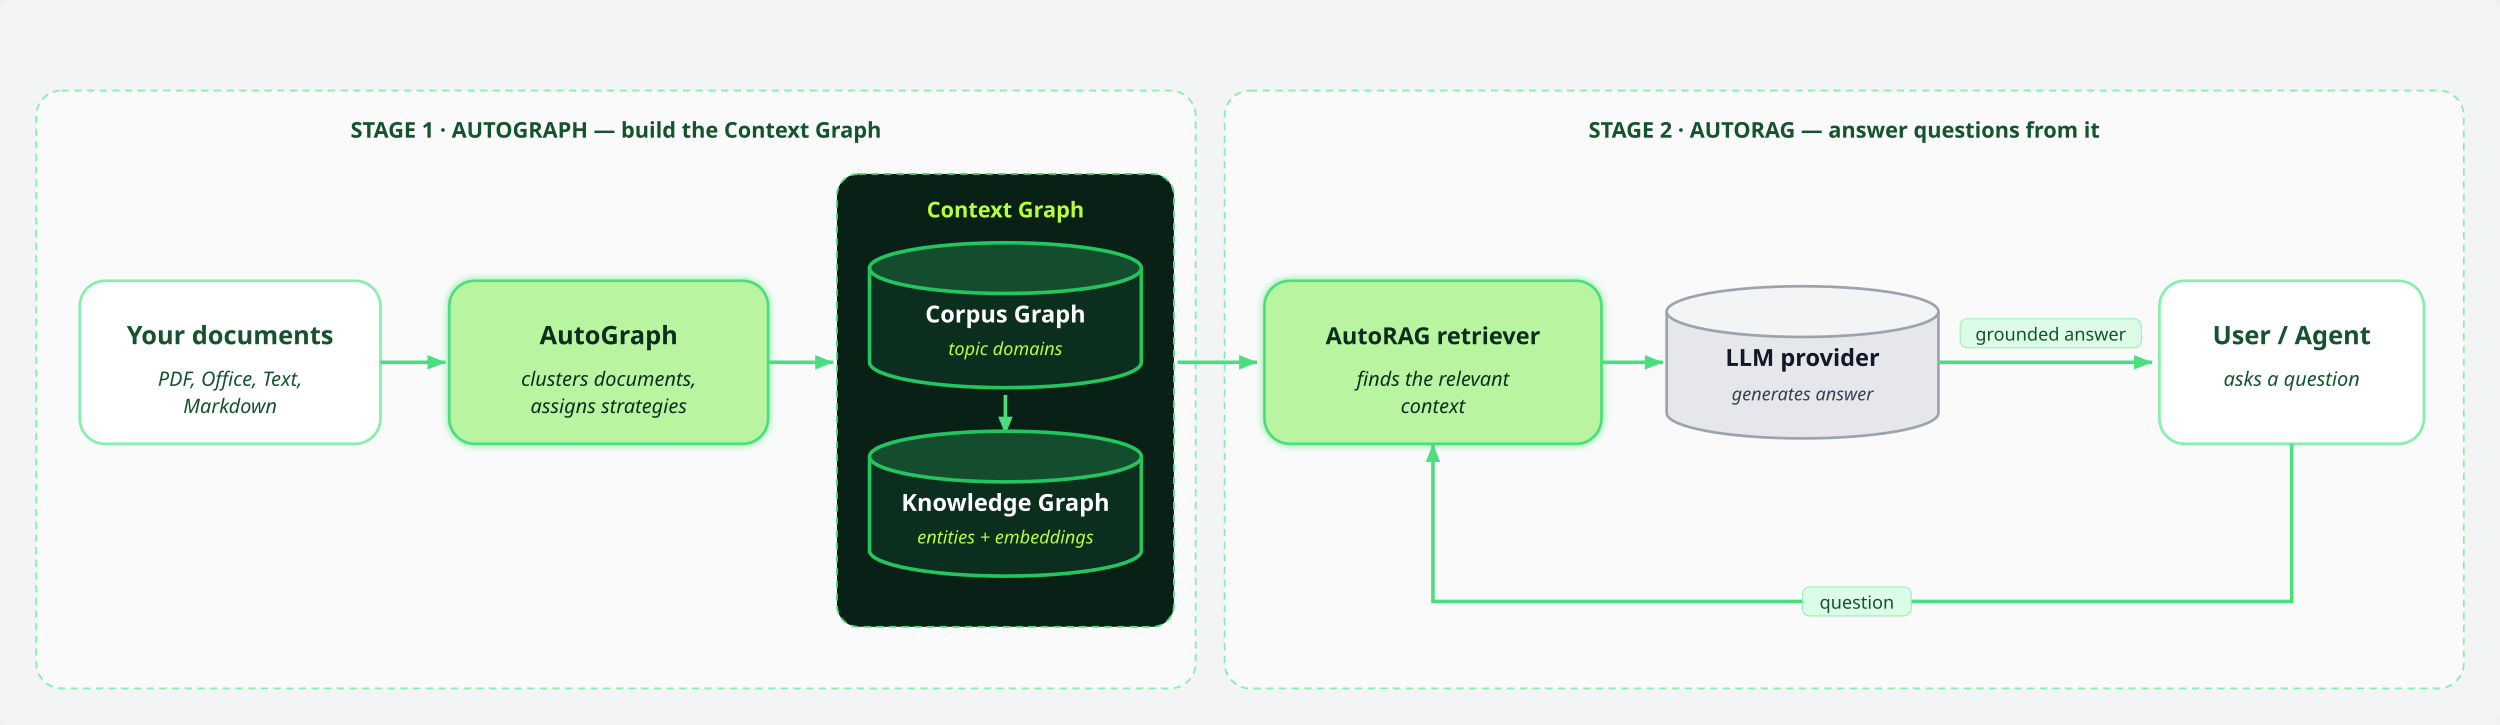
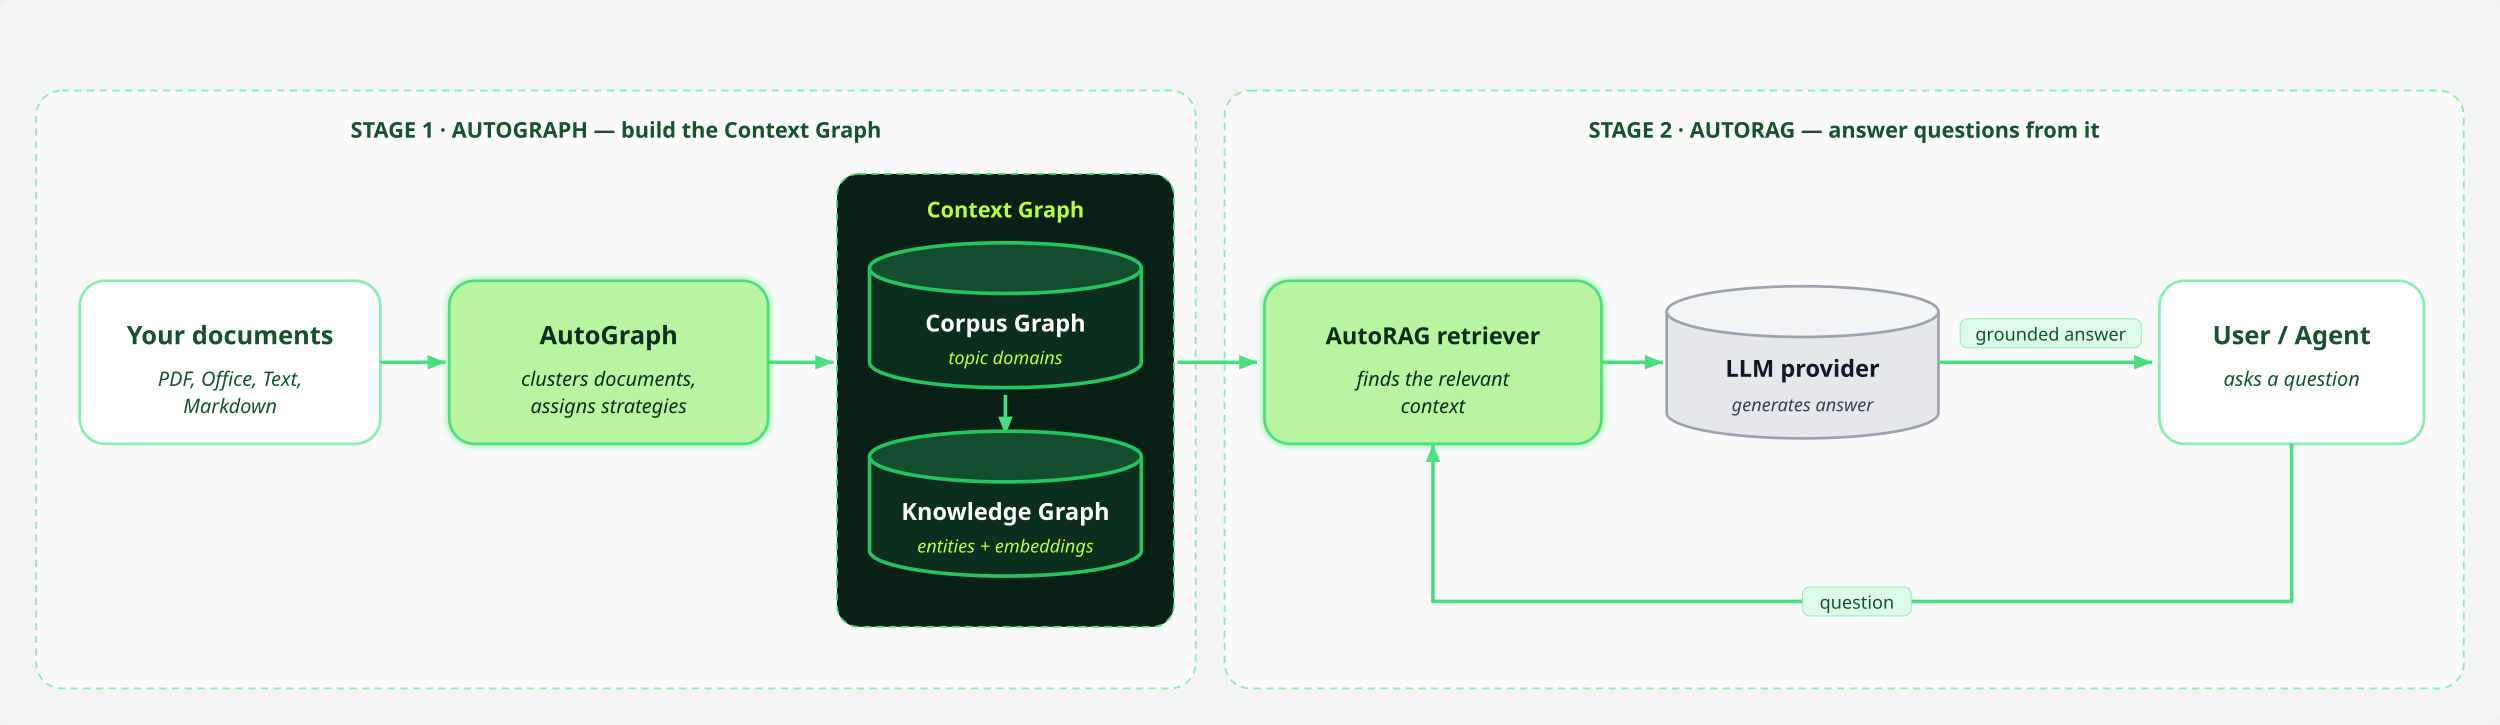
<svg xmlns="http://www.w3.org/2000/svg" viewBox="0 0 1380 400" style="display:block;width:100%;max-width:1380px;margin:0 auto">
  <style>
    .agf .pill-aai { fill: #b9f5a0; stroke: #4ade80; stroke-width: 1.5; }
    .agf .pill-ps  { fill: #ffffff; stroke: #86efac; stroke-width: 1.5; }
    .agf .cyl-db   { fill: #0b2e1e; stroke: #22c55e; stroke-width: 2; }
    .agf .cyl-db-top { fill: #134d2e; stroke: #22c55e; stroke-width: 2; }
    .agf .cyl-llm  { fill: #e5e7eb; stroke: #9ca3af; stroke-width: 1.5; }
    .agf .cyl-llm-top { fill: #f3f4f6; stroke: #9ca3af; stroke-width: 1.5; }
    .agf .card:hover .pill-aai     { fill: #ffffff; stroke: #22c55e; }
    .agf .card:hover .pill-ps      { fill: #dcfce7; stroke: #22c55e; }
    .agf .card:hover .cyl-db       { fill: #134d2e; stroke: #b9ff38; }
    .agf .card:hover .cyl-db-top   { fill: #1a5e38; stroke: #b9ff38; }
    .agf .card:hover .cyl-llm      { fill: #b9ff38; stroke: #22c55e; }
    .agf .card:hover .cyl-llm-top  { fill: #dcfce7; stroke: #22c55e; }
  </style>
  <defs>
    <filter id="agf-glow" x="-20%" y="-20%" width="140%" height="140%">
      <feGaussianBlur stdDeviation="2" result="blur" />
      <feMerge>
        <feMergeNode in="blur" />
        <feMergeNode in="SourceGraphic" />
      </feMerge>
    </filter>
    <marker id="agf-arrow" markerWidth="10" markerHeight="8" refX="10" refY="4" orient="auto" markerUnits="userSpaceOnUse">
      <polygon points="0 0,10 4,0 8" fill="#4ade80" />
    </marker>
  </defs>
  <g class="agf">
    <rect width="1380" height="400" fill="#f3f4f6" rx="6" />
    <rect x="20" y="50" width="640" height="330" rx="14" fill="#ffffff" fill-opacity="0.55" stroke="#86efac" stroke-width="1" stroke-dasharray="4 3" />
    <text x="340" y="76" text-anchor="middle" font-family="sans-serif" font-size="12" font-weight="bold" fill="#14532d">STAGE 1 · AUTOGRAPH — build the Context Graph</text>
    <rect x="676" y="50" width="684" height="330" rx="14" fill="#ffffff" fill-opacity="0.55" stroke="#86efac" stroke-width="1" stroke-dasharray="4 3" />
    <text x="1018" y="76" text-anchor="middle" font-family="sans-serif" font-size="12" font-weight="bold" fill="#14532d">STAGE 2 · AUTORAG — answer questions from it</text>
    <g class="card">
      <rect x="44" y="155" width="166" height="90" rx="14" class="pill-ps" />
      <text x="127" y="190" text-anchor="middle" font-family="sans-serif" font-size="14" font-weight="bold" fill="#14532d">Your documents</text>
      <text x="127" y="213" text-anchor="middle" font-family="sans-serif" font-size="11" font-style="italic" fill="#14532d">PDF, Office, Text,</text>
      <text x="127" y="228" text-anchor="middle" font-family="sans-serif" font-size="11" font-style="italic" fill="#14532d">Markdown</text>
    </g>
    <path d="M 210 200 L 246 200" stroke="#4ade80" stroke-width="2" fill="none" marker-end="url(#agf-arrow)" />
    <g class="card">
      <rect x="248" y="155" width="176" height="90" rx="14" class="pill-aai" filter="url(#agf-glow)" />
      <text x="336" y="190" text-anchor="middle" font-family="sans-serif" font-size="14" font-weight="bold" fill="#0b2e1e">AutoGraph</text>
      <text x="336" y="213" text-anchor="middle" font-family="sans-serif" font-size="11" font-style="italic" fill="#0b2e1e">clusters documents,</text>
      <text x="336" y="228" text-anchor="middle" font-family="sans-serif" font-size="11" font-style="italic" fill="#0b2e1e">assigns strategies</text>
    </g>
    <path d="M 424 200 L 460 200" stroke="#4ade80" stroke-width="2" fill="none" marker-end="url(#agf-arrow)" />
    <rect x="462" y="96" width="186" height="250" rx="12" fill="#082016" stroke="#4ade80" stroke-width="1" stroke-dasharray="4 3" />
    <text x="555" y="120" text-anchor="middle" font-family="sans-serif" font-size="12" font-weight="bold" fill="#b9ff38">Context Graph</text>
    <g class="card">
      <path d="M 480 148 L 480 200 A 75 14 0 0 0 630 200 L 630 148" class="cyl-db" />
      <ellipse cx="555" cy="148" rx="75" ry="14" class="cyl-db-top" />
-       <text x="555" y="178" text-anchor="middle" font-family="sans-serif" font-size="13" font-weight="bold" fill="#ffffff">Corpus Graph</text>
-       <text x="555" y="196" text-anchor="middle" font-family="sans-serif" font-size="10" font-style="italic" fill="#b9ff38">topic domains</text>
+       <text x="555" y="183" text-anchor="middle" font-family="sans-serif" font-size="13" font-weight="bold" fill="#ffffff">Corpus Graph</text>
+       <text x="555" y="201" text-anchor="middle" font-family="sans-serif" font-size="10" font-style="italic" fill="#b9ff38">topic domains</text>
    </g>
    <path d="M 555 218 L 555 240" stroke="#4ade80" stroke-width="2" fill="none" marker-end="url(#agf-arrow)" />
    <g class="card">
      <path d="M 480 252 L 480 304 A 75 14 0 0 0 630 304 L 630 252" class="cyl-db" />
      <ellipse cx="555" cy="252" rx="75" ry="14" class="cyl-db-top" />
-       <text x="555" y="282" text-anchor="middle" font-family="sans-serif" font-size="13" font-weight="bold" fill="#ffffff">Knowledge Graph</text>
-       <text x="555" y="300" text-anchor="middle" font-family="sans-serif" font-size="10" font-style="italic" fill="#b9ff38">entities + embeddings</text>
+       <text x="555" y="287" text-anchor="middle" font-family="sans-serif" font-size="13" font-weight="bold" fill="#ffffff">Knowledge Graph</text>
+       <text x="555" y="305" text-anchor="middle" font-family="sans-serif" font-size="10" font-style="italic" fill="#b9ff38">entities + embeddings</text>
    </g>
    <path d="M 650 200 L 694 200" stroke="#4ade80" stroke-width="2" fill="none" marker-end="url(#agf-arrow)" />
    <g class="card">
      <rect x="698" y="155" width="186" height="90" rx="14" class="pill-aai" filter="url(#agf-glow)" />
      <text x="791" y="190" text-anchor="middle" font-family="sans-serif" font-size="13" font-weight="bold" fill="#0b2e1e">AutoRAG retriever</text>
      <text x="791" y="213" text-anchor="middle" font-family="sans-serif" font-size="11" font-style="italic" fill="#0b2e1e">finds the relevant</text>
      <text x="791" y="228" text-anchor="middle" font-family="sans-serif" font-size="11" font-style="italic" fill="#0b2e1e">context</text>
    </g>
    <path d="M 884 200 L 918 200" stroke="#4ade80" stroke-width="2" fill="none" marker-end="url(#agf-arrow)" />
    <g class="card">
      <path d="M 920 172 L 920 228 A 75 14 0 0 0 1070 228 L 1070 172" class="cyl-llm" />
      <ellipse cx="995" cy="172" rx="75" ry="14" class="cyl-llm-top" />
-       <text x="995" y="202" text-anchor="middle" font-family="sans-serif" font-size="13" font-weight="bold" fill="#111827">LLM provider</text>
-       <text x="995" y="221" text-anchor="middle" font-family="sans-serif" font-size="10" font-style="italic" fill="#374151">generates answer</text>
+       <text x="995" y="208" text-anchor="middle" font-family="sans-serif" font-size="13" font-weight="bold" fill="#111827">LLM provider</text>
+       <text x="995" y="227" text-anchor="middle" font-family="sans-serif" font-size="10" font-style="italic" fill="#374151">generates answer</text>
    </g>
    <path d="M 1070 200 L 1188 200" stroke="#4ade80" stroke-width="2" fill="none" marker-end="url(#agf-arrow)" />
    <rect x="1082" y="176" width="100" height="16" rx="4" fill="#dcfce7" stroke="#86efac" stroke-width="0.5" />
    <text x="1132" y="188" text-anchor="middle" font-family="sans-serif" font-size="10" fill="#14532d">grounded answer</text>
    <g class="card">
      <rect x="1192" y="155" width="146" height="90" rx="14" class="pill-ps" />
      <text x="1265" y="190" text-anchor="middle" font-family="sans-serif" font-size="14" font-weight="bold" fill="#14532d">User / Agent</text>
      <text x="1265" y="213" text-anchor="middle" font-family="sans-serif" font-size="11" font-style="italic" fill="#14532d">asks a question</text>
    </g>
    <path d="M 1265 245 L 1265 332 L 791 332 L 791 245" stroke="#4ade80" stroke-width="2" fill="none" marker-end="url(#agf-arrow)" />
    <rect x="995" y="324" width="60" height="16" rx="4" fill="#dcfce7" stroke="#86efac" stroke-width="0.5" />
    <text x="1025" y="336" text-anchor="middle" font-family="sans-serif" font-size="10" fill="#14532d">question</text>
  </g>
</svg>
